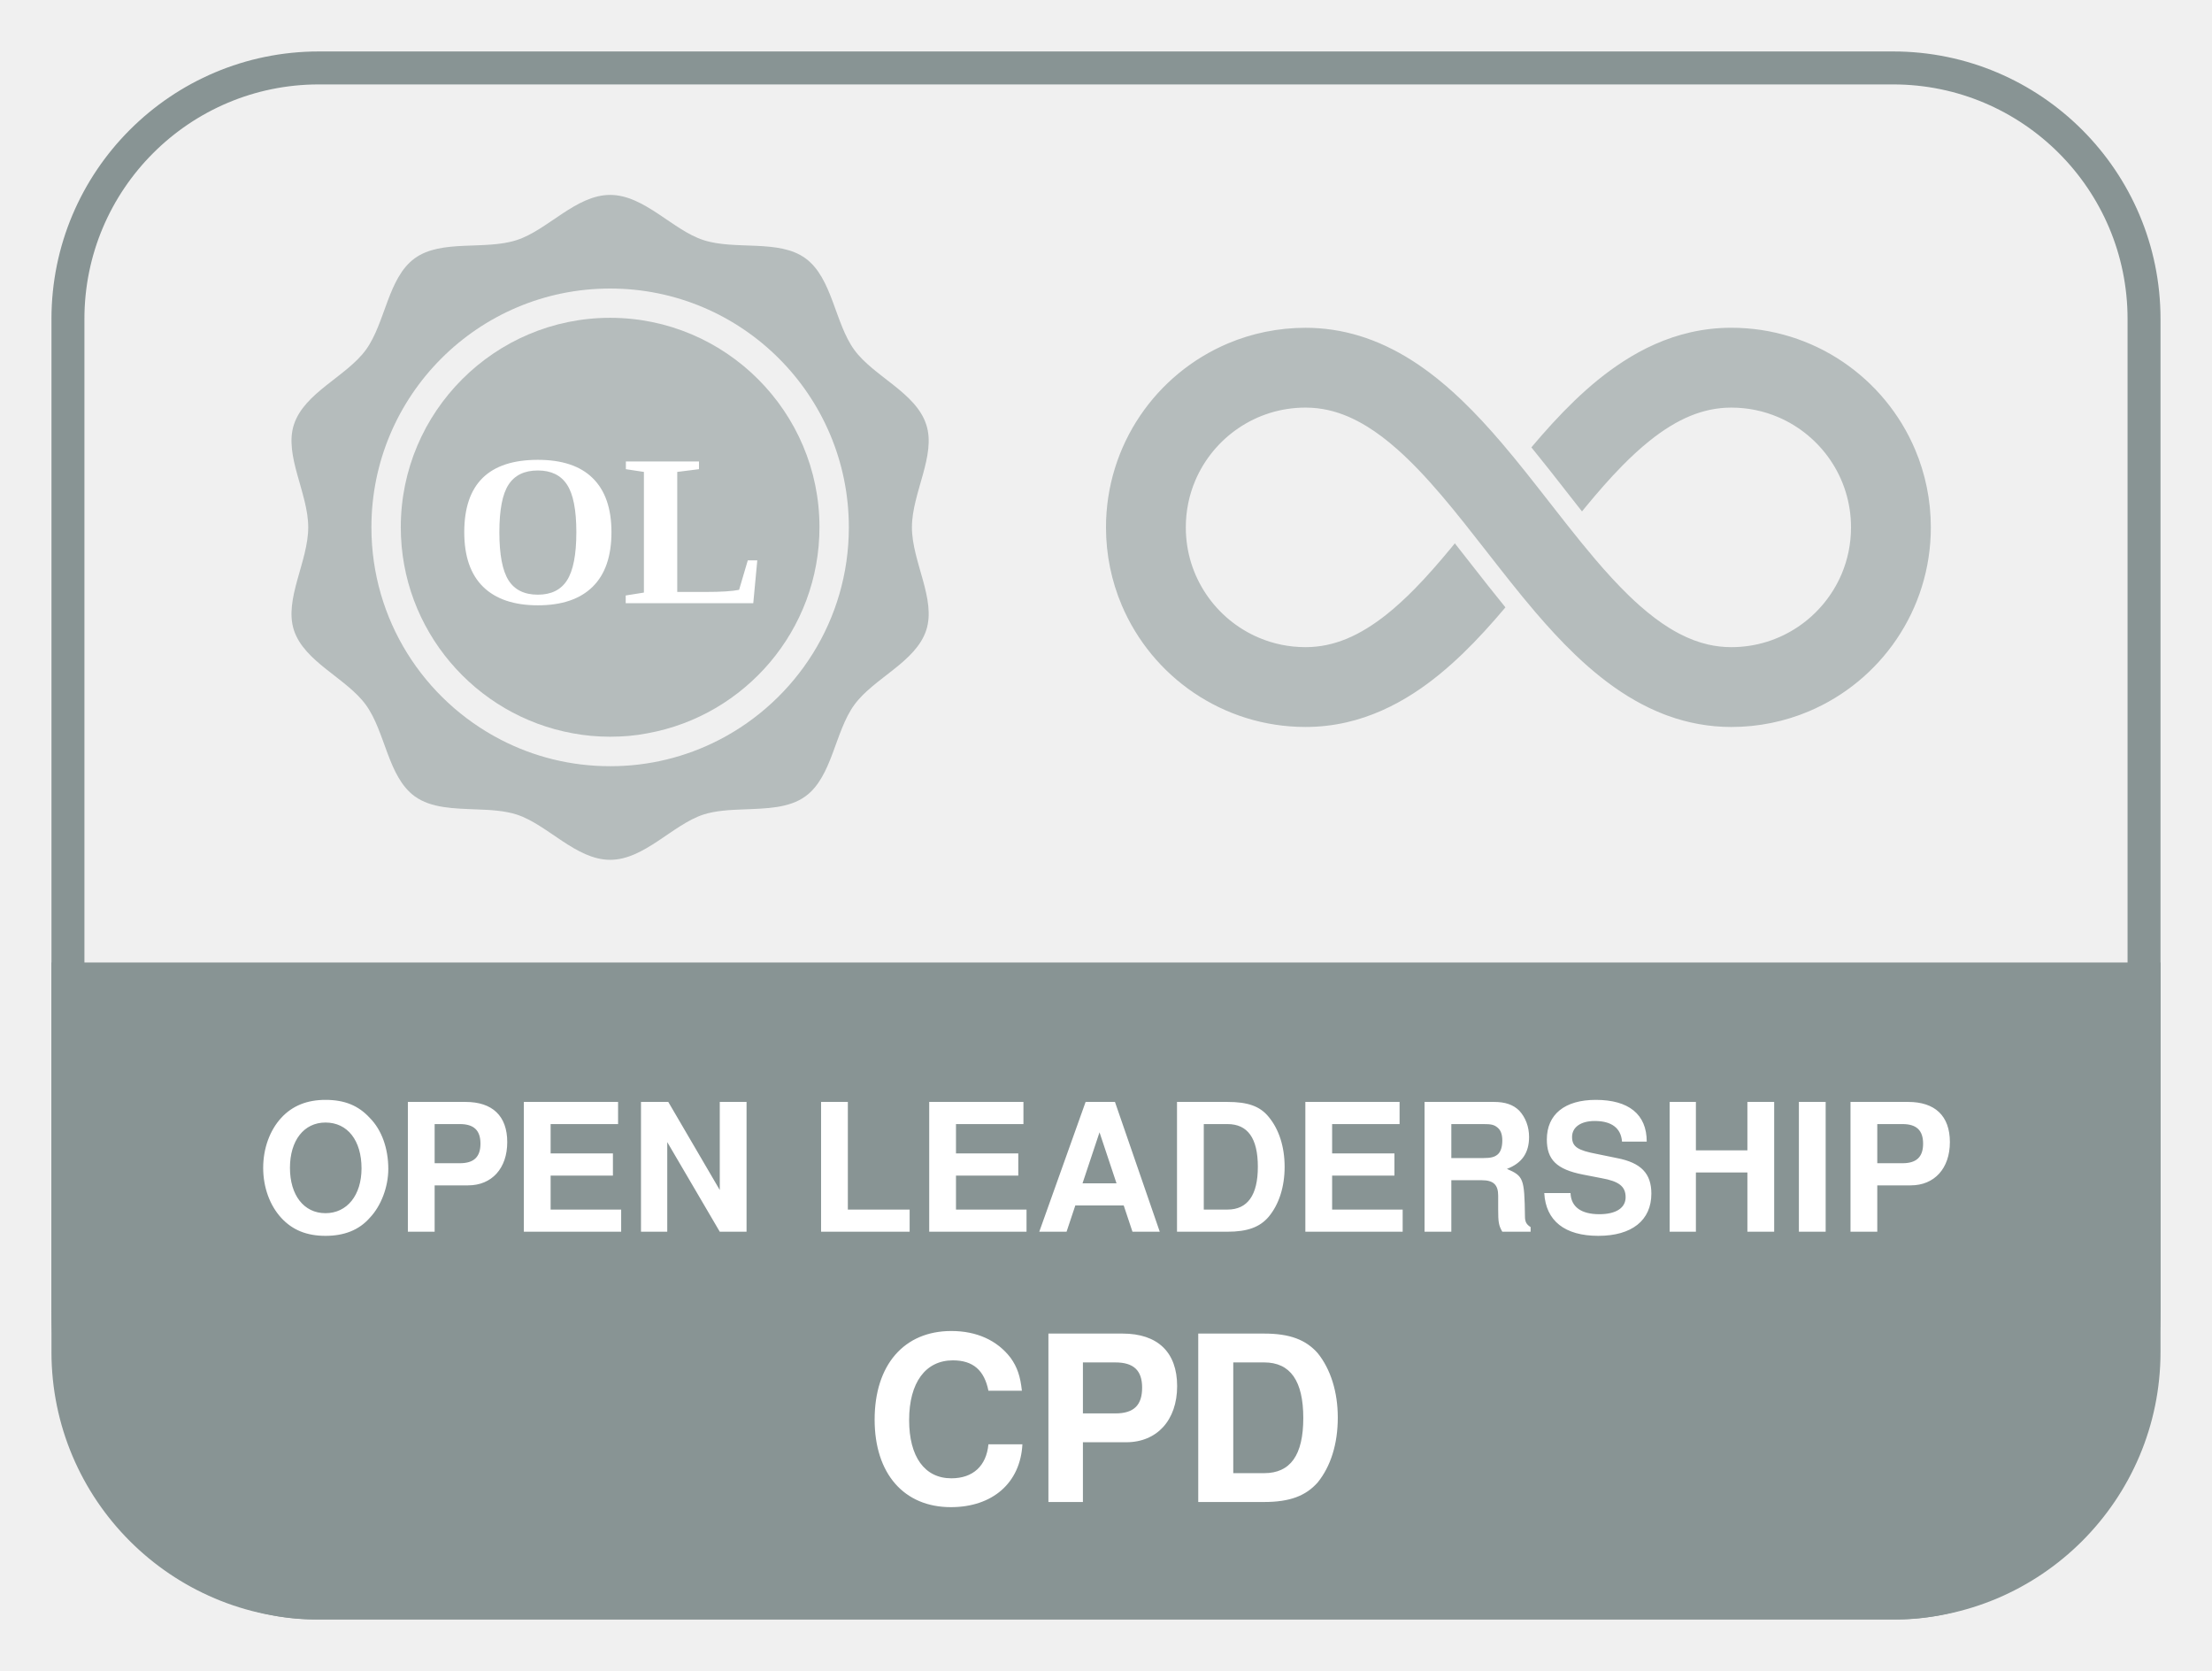
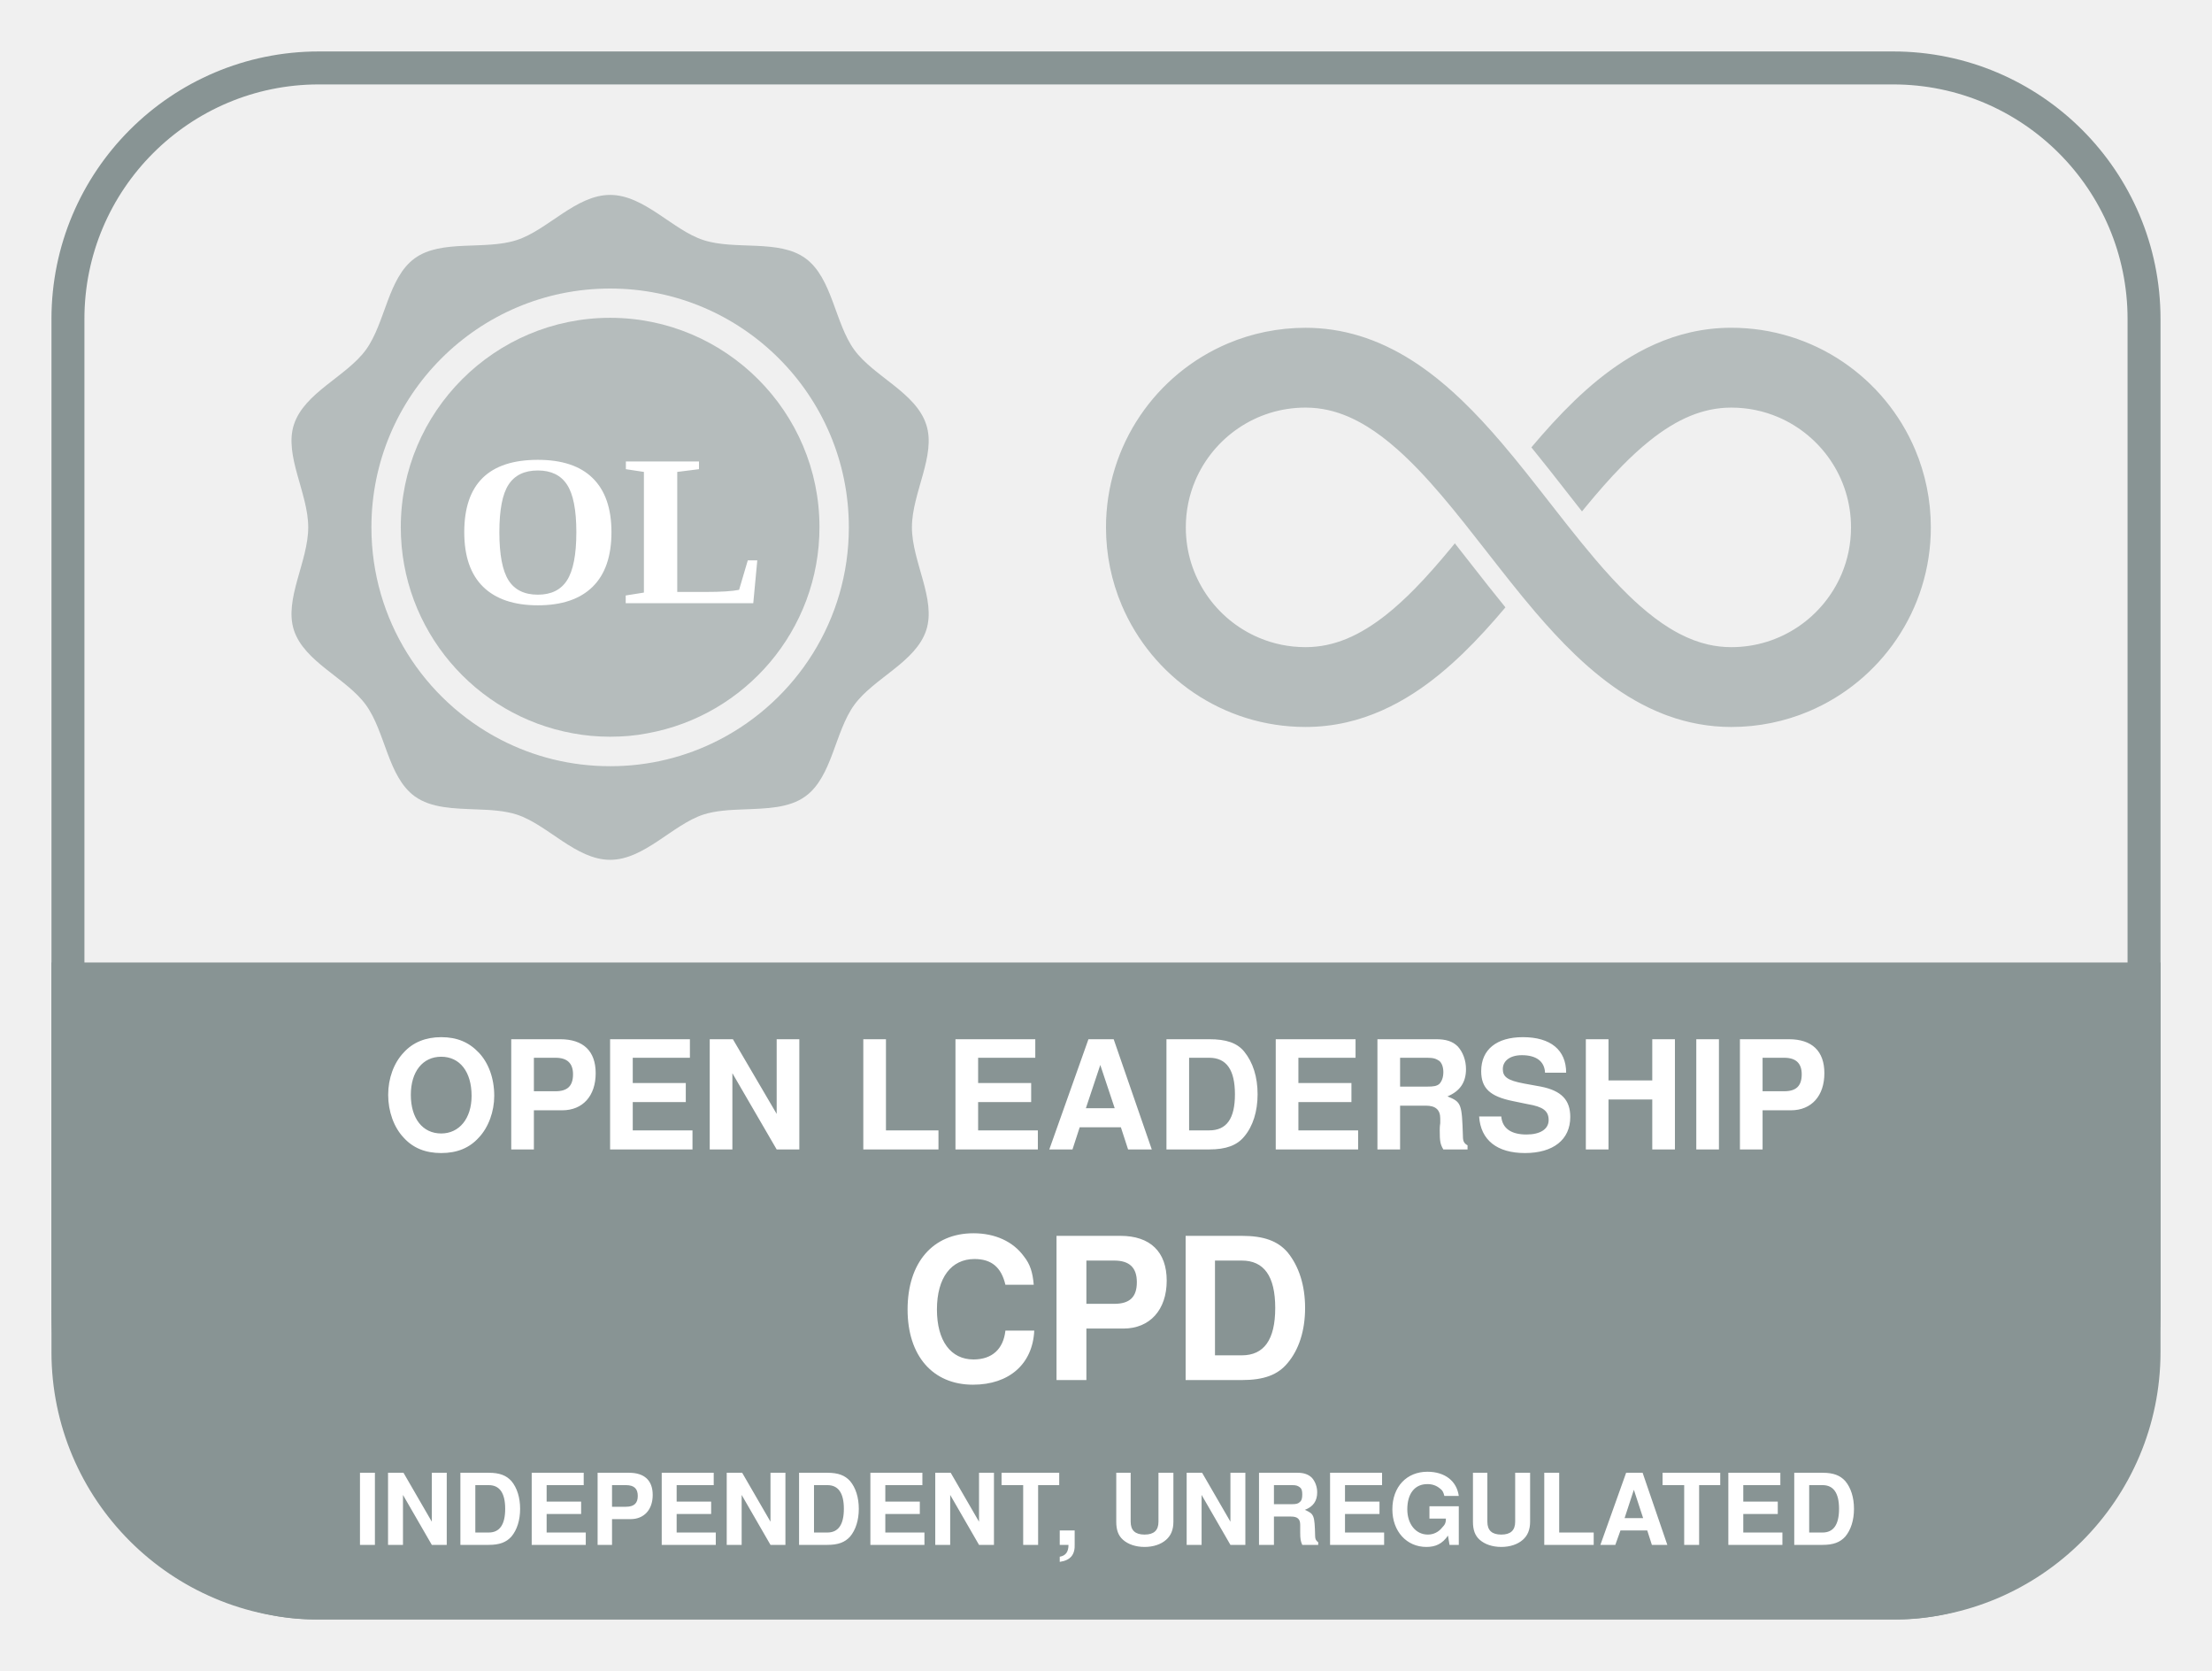
- <svg xmlns="http://www.w3.org/2000/svg" viewBox="0 0 1593 1203" role="img" aria-label="Open Leadership CPD" style="fill-rule:evenodd;clip-rule:evenodd;">
+ <svg xmlns="http://www.w3.org/2000/svg" viewBox="0 0 1593 1203" role="img" aria-label="Open Leadership CPD, independent and unregulated" style="fill-rule:evenodd;clip-rule:evenodd;">
  <g transform="matrix(1,0,0,1,-2581.82,-1341.52)">
    <g transform="matrix(23.7322,0,0,23.7322,713.326,989.494)">
      <g transform="matrix(1,0,0,1,8.29409,-0.0387093)">
        <path d="M135.5,24.548L135.5,55.886C135.5,60.088 132.088,63.5 127.886,63.5L80.114,63.5C75.912,63.5 72.5,60.088 72.5,55.886L72.5,24.548C72.5,20.345 75.912,16.933 80.114,16.933L127.886,16.933C132.088,16.933 135.5,20.345 135.5,24.548Z" style="fill:none;stroke:rgb(136,148,148);stroke-width:1px;" />
      </g>
      <g transform="matrix(1,0,0,1.17232,8.29409,-11.0672)">
        <path d="M72,47L136,47L136,56C136,60.389 132.389,64 128,64L80,64C75.611,64 72,60.389 72,56L72,47Z" style="fill:rgb(136,148,148);" />
      </g>
      <g transform="matrix(0.788998,0,0,0.788998,15.1902,18.6894)">
        <g transform="matrix(0.39642,0,0,0.39642,91.7464,2.60685)">
          <path d="M61.584,22.28C60.584,19.17 56.484,17.61 54.604,15.03C52.704,12.42 52.474,8.05 49.864,6.15C47.284,4.27 43.064,5.39 39.964,4.38C36.974,3.41 34.234,0 30.914,0C27.594,0 24.854,3.41 21.854,4.38C18.754,5.39 14.544,4.27 11.954,6.15C9.344,8.05 9.114,12.42 7.214,15.03C5.334,17.61 1.244,19.17 0.234,22.28C-0.736,25.27 1.624,28.92 1.624,32.24C1.624,35.56 -0.736,39.22 0.234,42.21C1.244,45.31 5.334,46.87 7.214,49.46C9.114,52.07 9.344,56.43 11.954,58.33C13.554,59.49 15.774,59.51 17.964,59.6C19.314,59.65 20.664,59.72 21.854,60.1C24.854,61.08 27.594,64.49 30.914,64.49C34.234,64.49 36.974,61.08 39.964,60.1C41.154,59.72 42.504,59.65 43.864,59.6C46.054,59.51 48.274,59.49 49.864,58.33C52.474,56.43 52.704,52.07 54.604,49.46C56.484,46.87 60.584,45.31 61.584,42.21C62.564,39.22 60.194,35.56 60.194,32.24C60.194,28.91 62.564,25.26 61.584,22.28ZM41.504,52.85C38.231,54.54 34.598,55.418 30.914,55.41C27.094,55.41 23.494,54.49 20.324,52.85C12.854,49 7.754,41.22 7.754,32.24C7.754,19.45 18.124,9.08 30.914,9.08C43.704,9.08 54.074,19.45 54.074,32.24C54.074,41.22 48.974,48.99 41.504,52.85Z" style="fill:rgb(181,188,188);fill-rule:nonzero;" />
          <path d="M30.914,11.92C42.114,11.92 51.234,21.04 51.224,32.23C51.224,42.2 44.014,50.51 34.524,52.22C33.354,52.45 32.144,52.55 30.914,52.55C29.684,52.55 28.464,52.44 27.294,52.22C17.824,50.51 10.604,42.2 10.604,32.23C10.604,21.04 19.714,11.92 30.914,11.92Z" style="fill:rgb(181,188,188);" />
          <text x="30.9" y="39.6" text-anchor="middle" textLength="27" lengthAdjust="spacingAndGlyphs" style="font-family:Georgia,'Times New Roman',serif;font-weight:700;font-size:21px;fill:#fff;">OL</text>
        </g>
      </g>
      <g transform="matrix(0.385081,0,0,0.385081,109.406,15.4282)">
        <path d="M71.264,33.878C70.068,31.052 68.077,28.656 65.57,26.962C64.316,26.114 62.93,25.442 61.451,24.983C59.971,24.522 58.396,24.275 56.776,24.275C55.67,24.275 54.593,24.4 53.562,24.636C51.626,25.076 49.865,25.894 48.273,26.923C46.878,27.822 45.604,28.885 44.408,30.033C43.215,31.184 42.096,32.424 41.022,33.698C41.924,34.802 42.798,35.918 43.65,37.008L43.718,37.096C44.145,37.642 44.575,38.194 45.01,38.743C45.1,38.632 45.191,38.521 45.281,38.412C46.251,37.233 47.216,36.129 48.179,35.151C48.902,34.416 49.623,33.753 50.34,33.18C51.418,32.317 52.481,31.661 53.532,31.226C54.059,31.009 54.586,30.846 55.12,30.735C55.655,30.624 56.201,30.566 56.775,30.566C58.086,30.566 59.318,30.83 60.445,31.306C62.134,32.019 63.582,33.22 64.6,34.728C65.109,35.481 65.511,36.31 65.786,37.194C66.061,38.079 66.21,39.017 66.21,40.001C66.21,41.313 65.946,42.545 65.471,43.673C64.756,45.361 63.556,46.81 62.048,47.827C61.294,48.336 60.465,48.737 59.581,49.013C58.697,49.289 57.758,49.437 56.775,49.437C56.143,49.437 55.546,49.366 54.959,49.233C54.19,49.057 53.433,48.771 52.669,48.371C52.415,48.237 52.159,48.092 51.902,47.933C51.133,47.458 50.357,46.87 49.577,46.181C49.284,45.923 48.991,45.652 48.698,45.368C47.818,44.515 46.936,43.551 46.052,42.514C45.315,41.648 44.575,40.733 43.829,39.788C43.382,39.223 42.933,38.647 42.478,38.066C41.249,36.494 39.996,34.886 38.674,33.339C37.682,32.18 36.653,31.054 35.558,30.004C34.737,29.216 33.879,28.471 32.97,27.791C32.8,27.664 32.628,27.539 32.454,27.416C31.235,26.556 29.923,25.815 28.497,25.267C27.175,24.758 25.754,24.422 24.266,24.315C23.922,24.29 23.576,24.277 23.225,24.278C21.063,24.278 18.986,24.717 17.103,25.514C14.277,26.711 11.882,28.7 10.187,31.208C9.34,32.462 8.667,33.848 8.208,35.328C7.747,36.804 7.5,38.379 7.5,40C7.5,42.162 7.94,44.239 8.737,46.122C9.933,48.948 11.923,51.343 14.431,53.038C15.685,53.885 17.071,54.558 18.55,55.018C20.029,55.478 21.604,55.725 23.225,55.725C24.33,55.725 25.408,55.599 26.438,55.365C28.374,54.924 30.135,54.106 31.728,53.078C33.123,52.179 34.396,51.115 35.592,49.967C36.785,48.817 37.904,47.577 38.978,46.302C38.072,45.193 37.194,44.073 36.338,42.978L36.281,42.905C35.855,42.359 35.424,41.807 34.99,41.258C34.899,41.368 34.809,41.48 34.719,41.59C33.748,42.768 32.783,43.872 31.82,44.851C31.097,45.585 30.376,46.248 29.659,46.823C28.582,47.685 27.518,48.342 26.467,48.776C25.94,48.994 25.414,49.157 24.879,49.268C24.344,49.378 23.799,49.437 23.225,49.437C21.913,49.437 20.681,49.173 19.554,48.696C17.865,47.983 16.417,46.783 15.4,45.275C14.891,44.521 14.489,43.692 14.213,42.808C13.939,41.924 13.79,40.985 13.79,40.001C13.79,38.689 14.054,37.457 14.529,36.329C15.244,34.64 16.444,33.192 17.952,32.175C18.705,31.665 19.534,31.264 20.418,30.989C21.302,30.714 22.241,30.565 23.225,30.565C23.857,30.565 24.454,30.636 25.04,30.769C26.065,31.003 27.07,31.434 28.097,32.069C28.867,32.545 29.643,33.133 30.422,33.822C31.593,34.853 32.769,36.106 33.948,37.49C35.128,38.874 36.311,40.389 37.52,41.936C38.749,43.508 40.002,45.117 41.324,46.664C42.316,47.824 43.345,48.949 44.44,50C44.645,50.197 44.852,50.391 45.063,50.583C45.694,51.155 46.346,51.702 47.028,52.213C48.39,53.233 49.872,54.11 51.501,54.737C51.603,54.776 51.705,54.814 51.808,54.851C53.351,55.407 55.023,55.727 56.775,55.726C58.936,55.726 61.013,55.287 62.896,54.49C65.722,53.294 68.117,51.303 69.812,48.796C70.659,47.542 71.333,46.156 71.792,44.676C72.254,43.195 72.5,41.621 72.5,40C72.5,37.837 72.061,35.76 71.264,33.878Z" style="fill:rgb(181,188,188);fill-rule:nonzero;" />
      </g>
      <g style="font-family:'Helvetica Neue',Helvetica,Arial,sans-serif;font-weight:700;fill:#fff;" text-anchor="middle">
-         <text x="112.29" y="52.2" textLength="47" lengthAdjust="spacingAndGlyphs" style="font-size:5.4px;">OPEN LEADERSHIP</text>
-         <text x="112.29" y="60.4" textLength="13.5" lengthAdjust="spacingAndGlyphs" style="font-size:7px;">CPD</text>
+         <text x="112.29" y="49.7" textLength="40" lengthAdjust="spacingAndGlyphs" style="font-size:4.6px;">OPEN LEADERSHIP</text>
+         <text x="112.29" y="56.7" textLength="11.6" lengthAdjust="spacingAndGlyphs" style="font-size:6px;">CPD</text>
+         <text x="112.29" y="61.7" textLength="42" lengthAdjust="spacingAndGlyphs" style="font-size:3px;">INDEPENDENT, UNREGULATED</text>
      </g>
    </g>
  </g>
</svg>
